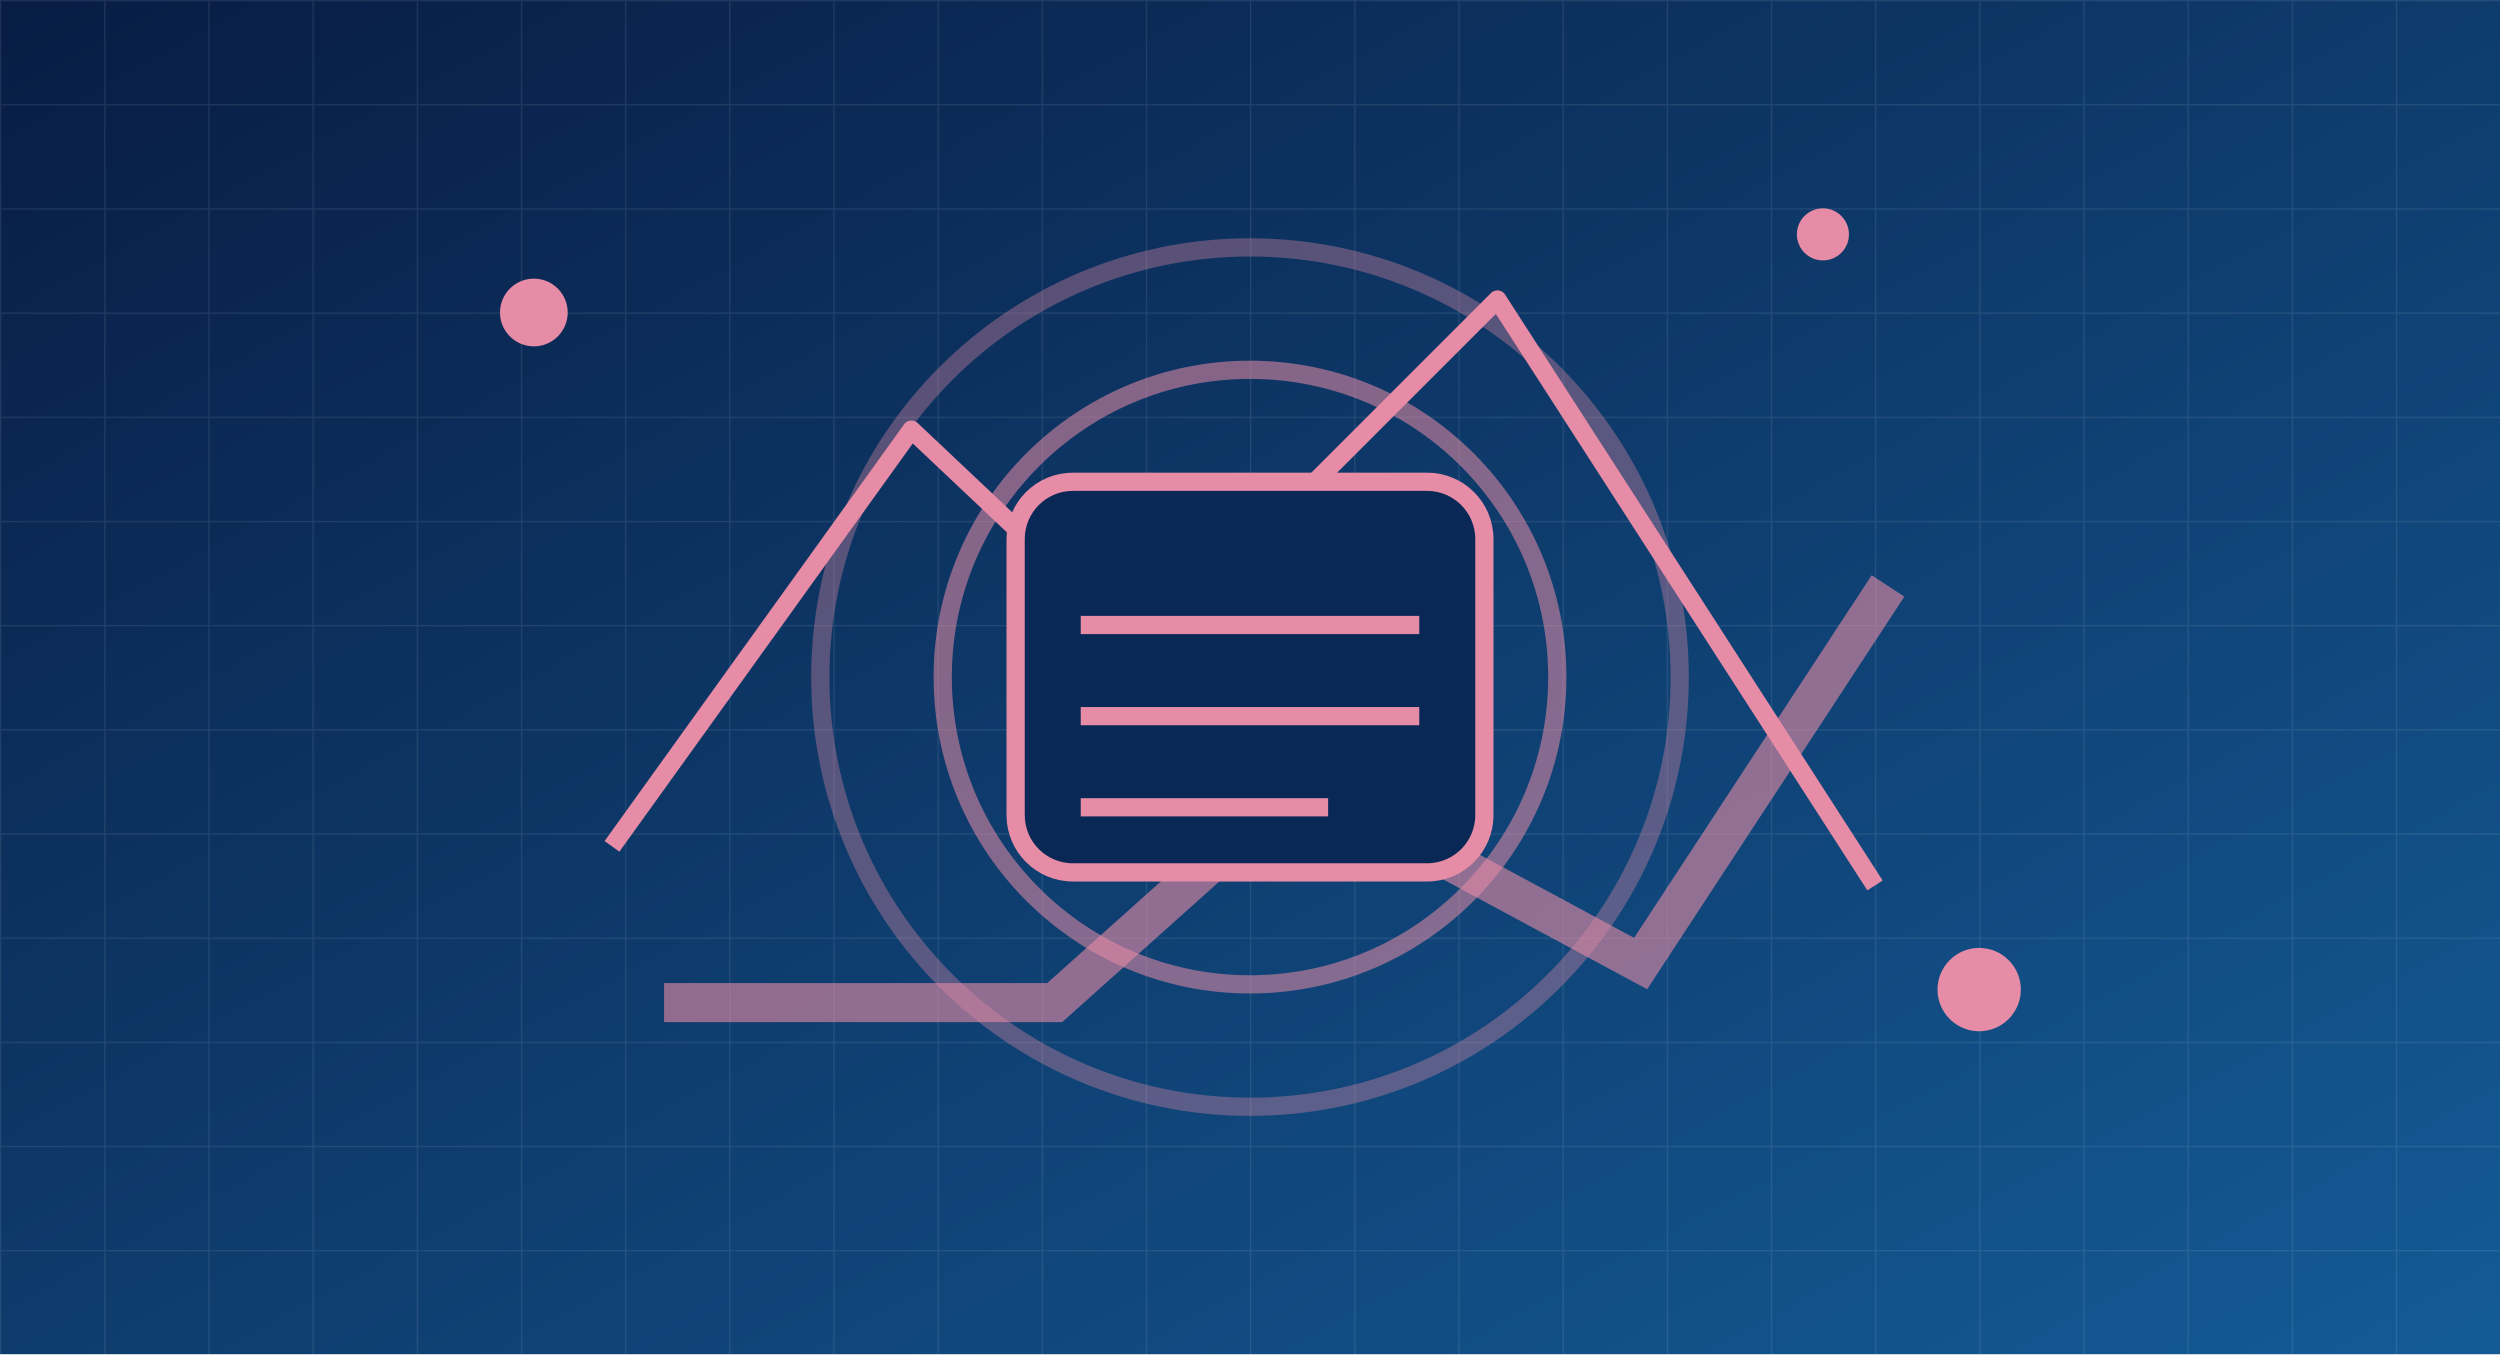
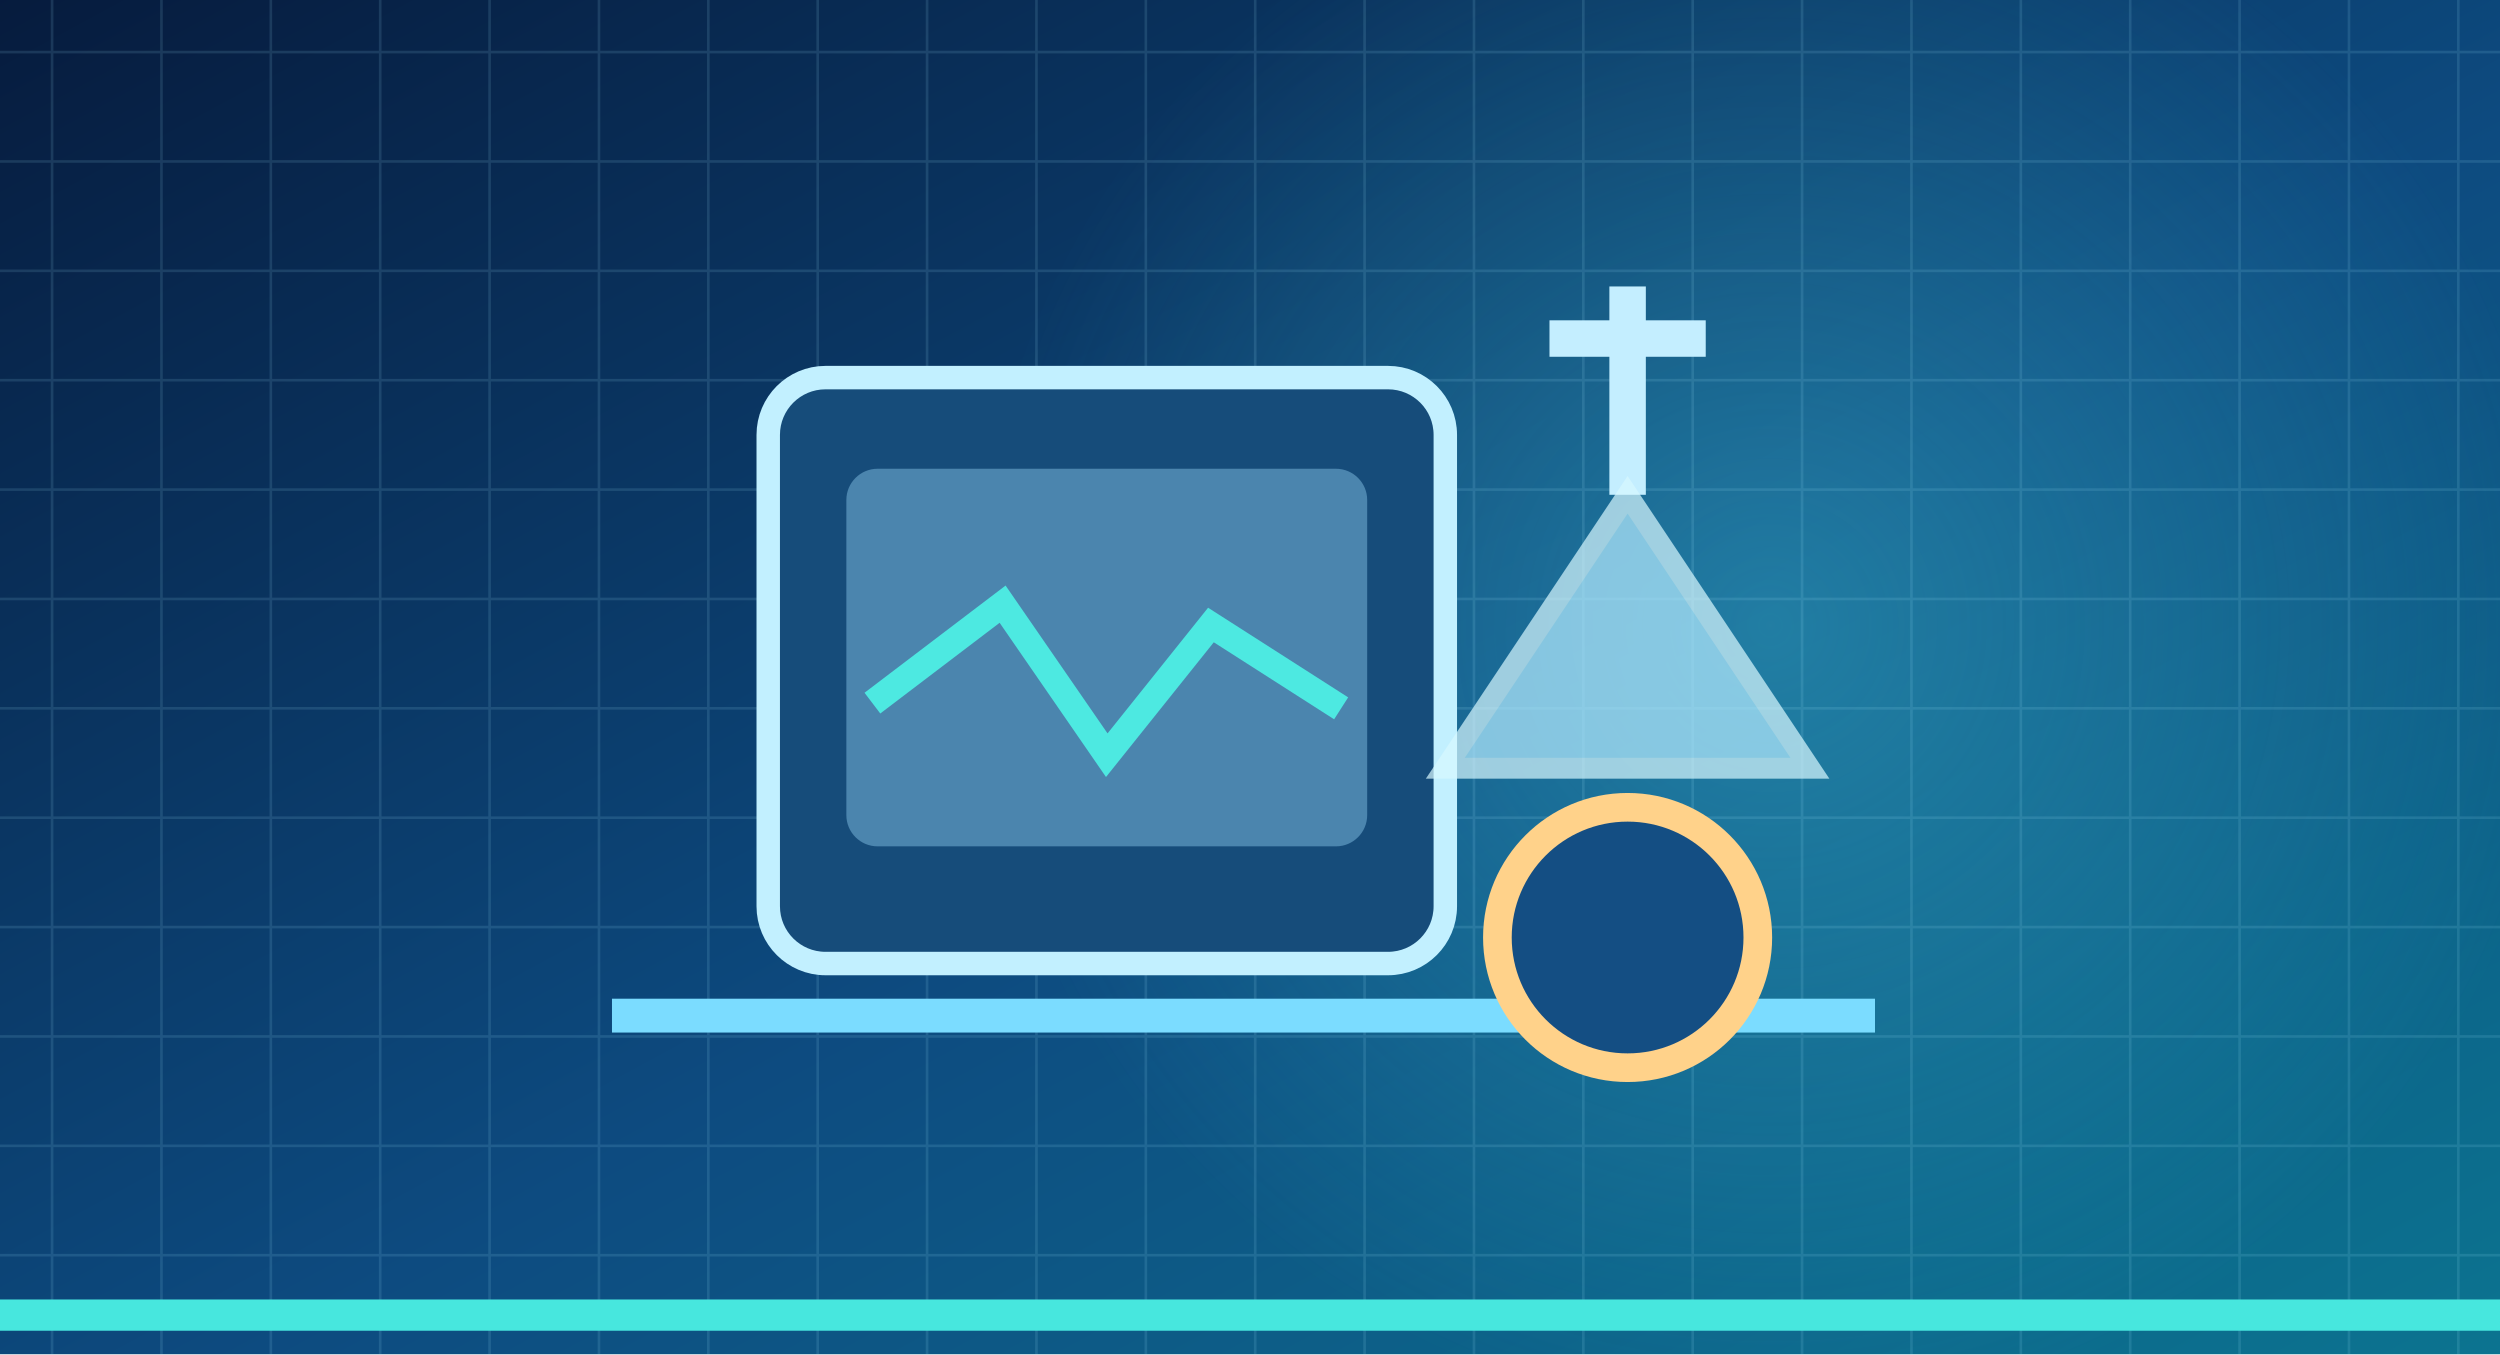
<svg xmlns="http://www.w3.org/2000/svg" viewBox="0 0 960 520">
  <defs>
    <linearGradient id="bg" x2="1" y2="1">
-       <stop stop-color="#081c43" />
-       <stop offset="1" stop-color="#145b96" />
+       <stop stop-color="#061b3d" />
+       <stop offset=".55" stop-color="#0d4b80" />
+       <stop offset="1" stop-color="#0c7490" />
    </linearGradient>
-     <pattern id="p" width="40" height="40" patternUnits="userSpaceOnUse">
-       <path d="M40 0H0V40" fill="none" stroke="#ffffff" stroke-opacity=".09" />
-     </pattern>
+     <radialGradient id="halo">
+       <stop stop-color="#4de3ec" stop-opacity=".32" />
+       <stop offset="1" stop-color="#4de3ec" stop-opacity="0" />
+     </radialGradient>
  </defs>
  <rect width="960" height="520" fill="url(#bg)" />
-   <rect width="960" height="520" fill="url(#p)" />
-   <g transform="translate(480 260)" stroke="#e78ca6" fill="none" stroke-width="7">
-     <circle r="165" stroke-opacity=".35" />
-     <circle r="118" stroke-opacity=".55" />
-     <path d="M-245 65 L-130 -95 L-40 -10 L95 -145 L240 80" stroke-linejoin="round" />
-     <path d="M-225 125L-75 125L20 40L150 110L245 -35" stroke-width="15" stroke-opacity=".6" />
-     <rect x="-90" y="-75" width="180" height="150" rx="22" fill="#0a2856" />
-     <path d="M-65 -20H65M-65 15H65M-65 50H30" />
+   <circle cx="680" cy="240" r="310" fill="url(#halo)" />
+   <g stroke="#a5eaff" opacity=".13">
+     <path d="M0 20H960" />
+     <path d="M0 62H960" />
+     <path d="M0 104H960" />
+     <path d="M0 146H960" />
+     <path d="M0 188H960" />
+     <path d="M0 230H960" />
+     <path d="M0 272H960" />
+     <path d="M0 314H960" />
+     <path d="M0 356H960" />
+     <path d="M0 398H960" />
+     <path d="M0 440H960" />
+     <path d="M0 482H960" />
+     <path d="M20 0V520" />
+     <path d="M62 0V520" />
+     <path d="M104 0V520" />
+     <path d="M146 0V520" />
+     <path d="M188 0V520" />
+     <path d="M230 0V520" />
+     <path d="M272 0V520" />
+     <path d="M314 0V520" />
+     <path d="M356 0V520" />
+     <path d="M398 0V520" />
+     <path d="M440 0V520" />
+     <path d="M482 0V520" />
+     <path d="M524 0V520" />
+     <path d="M566 0V520" />
+     <path d="M608 0V520" />
+     <path d="M650 0V520" />
+     <path d="M692 0V520" />
+     <path d="M734 0V520" />
+     <path d="M776 0V520" />
+     <path d="M818 0V520" />
+     <path d="M860 0V520" />
+     <path d="M902 0V520" />
+     <path d="M944 0V520" />
  </g>
-   <g fill="#e78ca6">
-     <circle cx="205" cy="120" r="13" />
-     <circle cx="760" cy="380" r="16" />
-     <circle cx="700" cy="90" r="10" />
+   <g transform="translate(480 260)">
+     <path d="M-245 130H240" stroke="#7bdcff" stroke-width="13" />
+     <rect x="-185" y="-115" width="260" height="225" rx="22" fill="#164c7a" stroke="#c2f0ff" stroke-width="9" />
+     <rect x="-155" y="-80" width="200" height="145" rx="12" fill="#8bc9ed" opacity=".45" />
+     <path d="M-145 10L-95 -28L-55 30L-15 -20L35 12" fill="none" stroke="#4de9e1" stroke-width="10" />
+     <path d="M145 -150L145 -70M115 -130H175" stroke="#c4eeff" stroke-width="14" />
+     <path d="M145 -70L75 35L215 35Z" fill="#b3ebff" opacity=".7" stroke="#d7f8ff" stroke-width="8" />
+     <circle cx="145" cy="100" r="50" fill="#144e83" stroke="#ffd28a" stroke-width="11" />
  </g>
+   <path d="M0 505H960" stroke="#47e7de" stroke-width="12" />
</svg>
